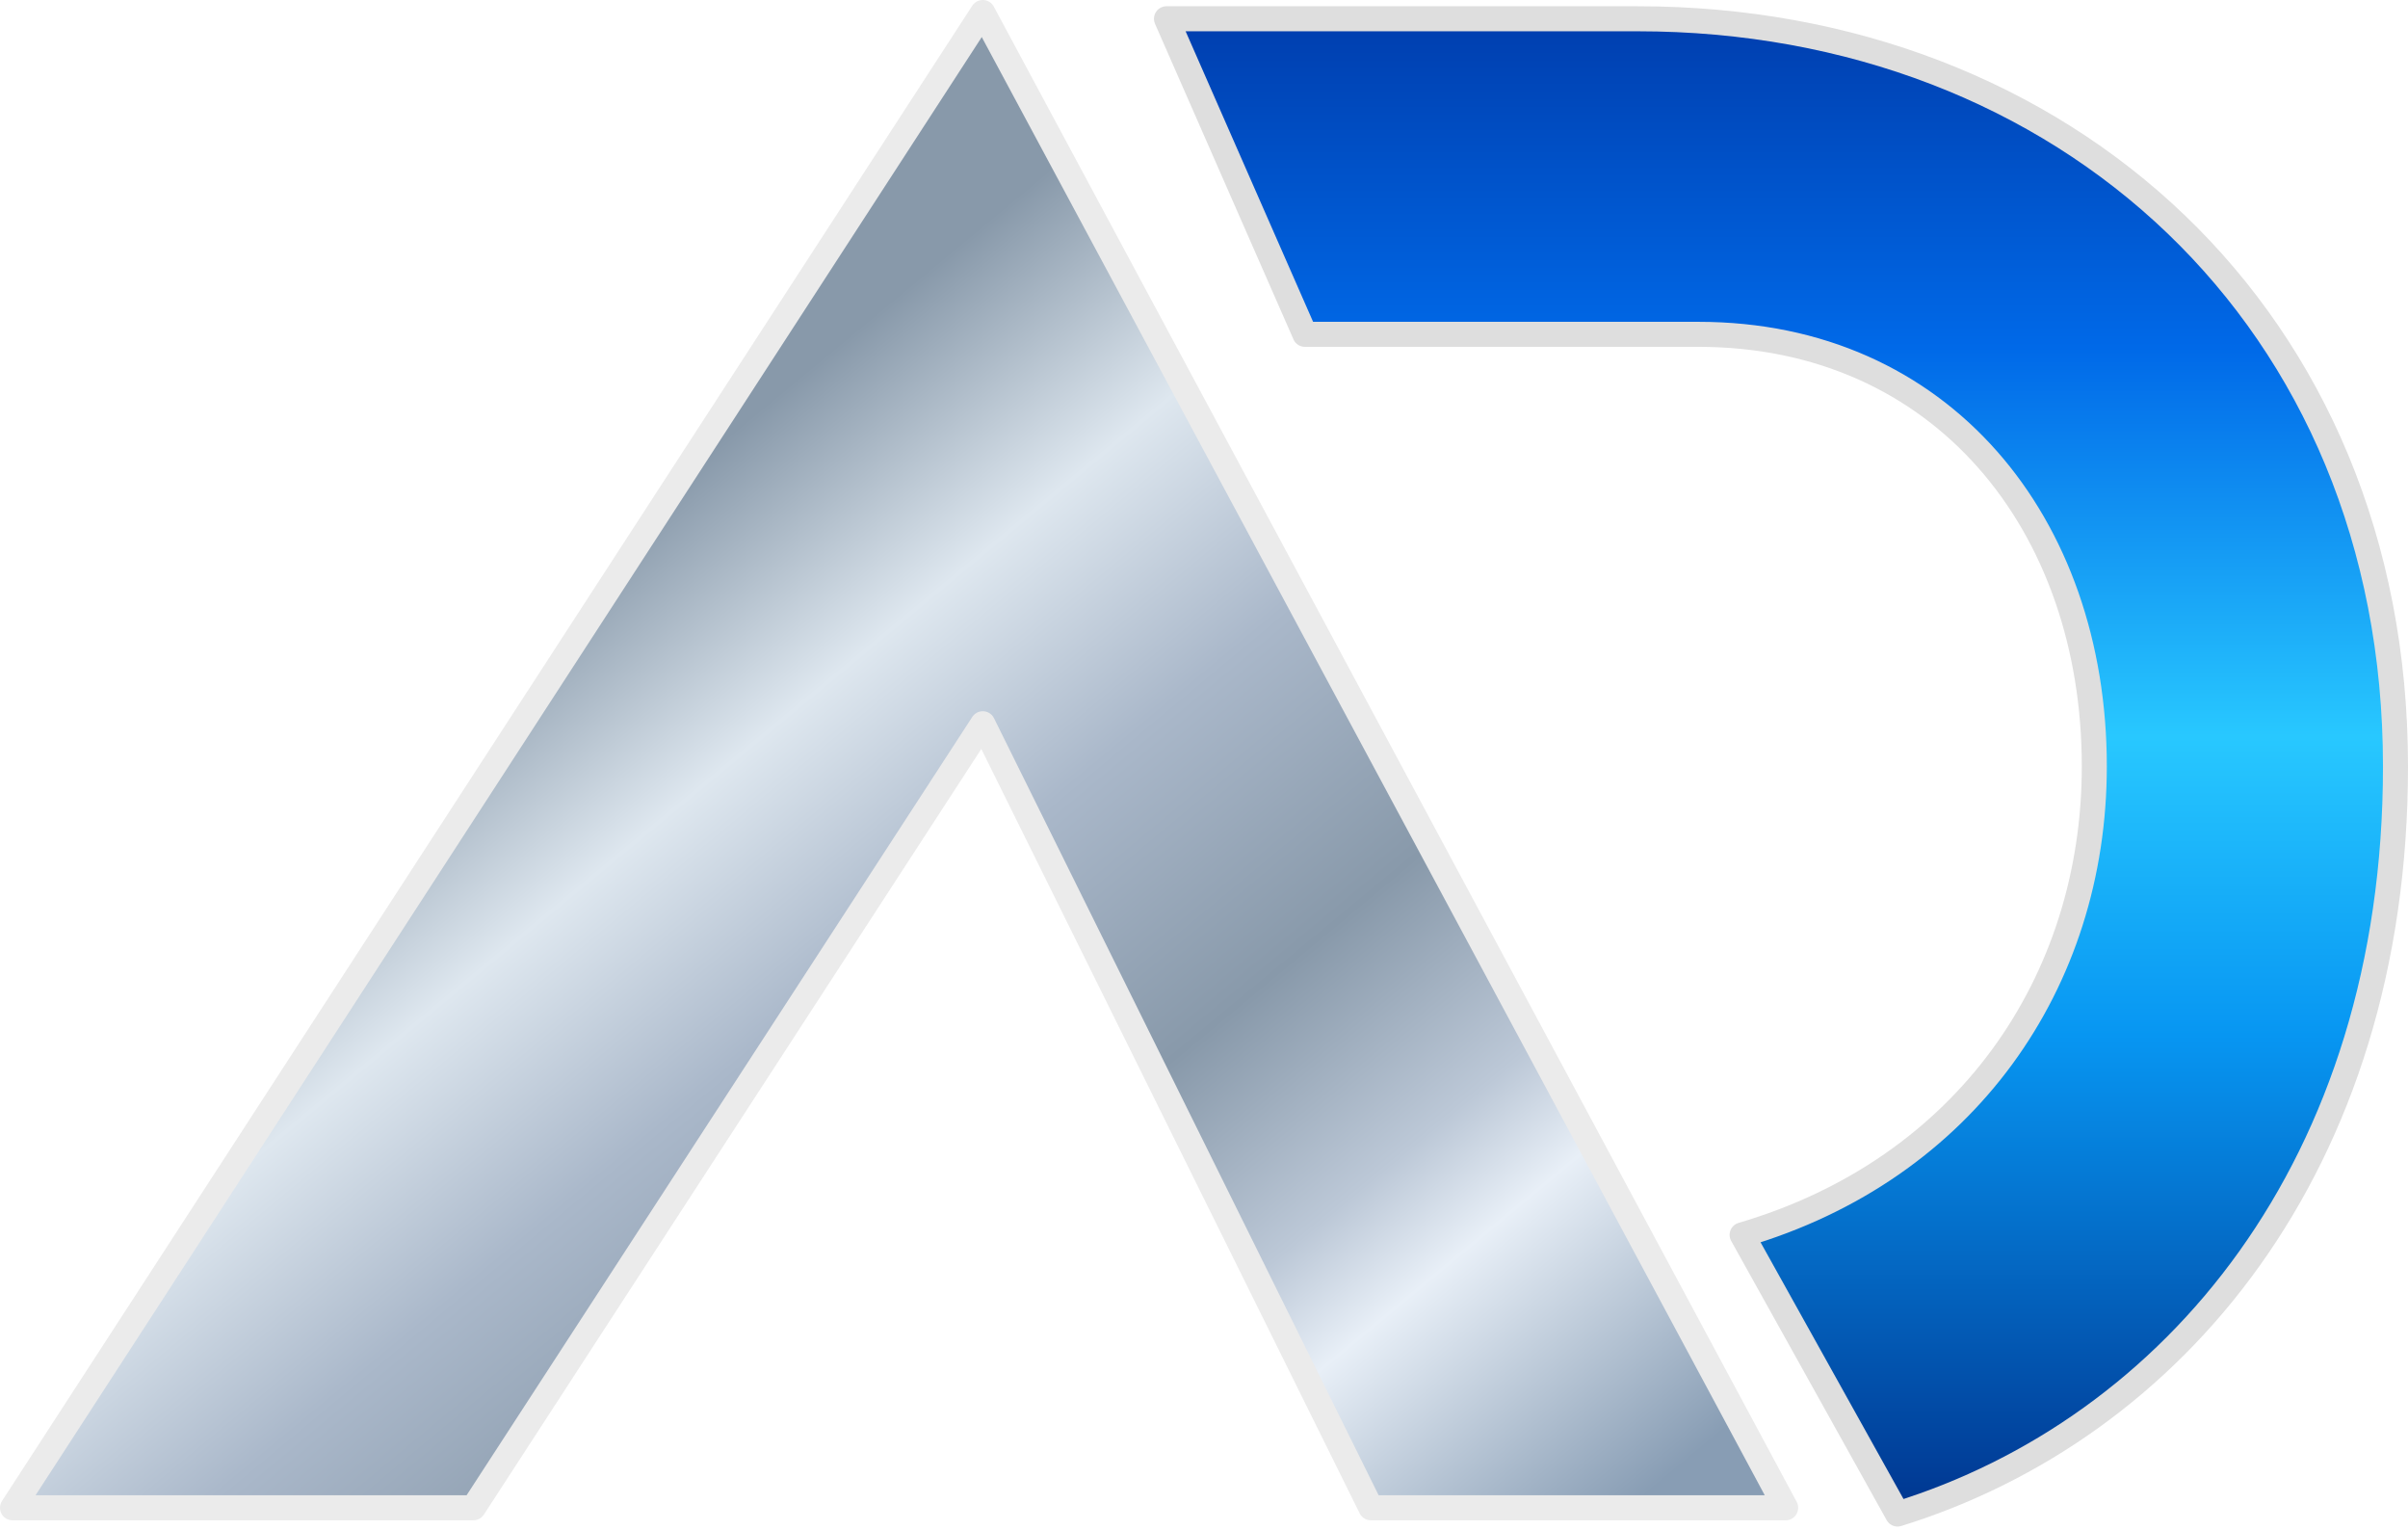
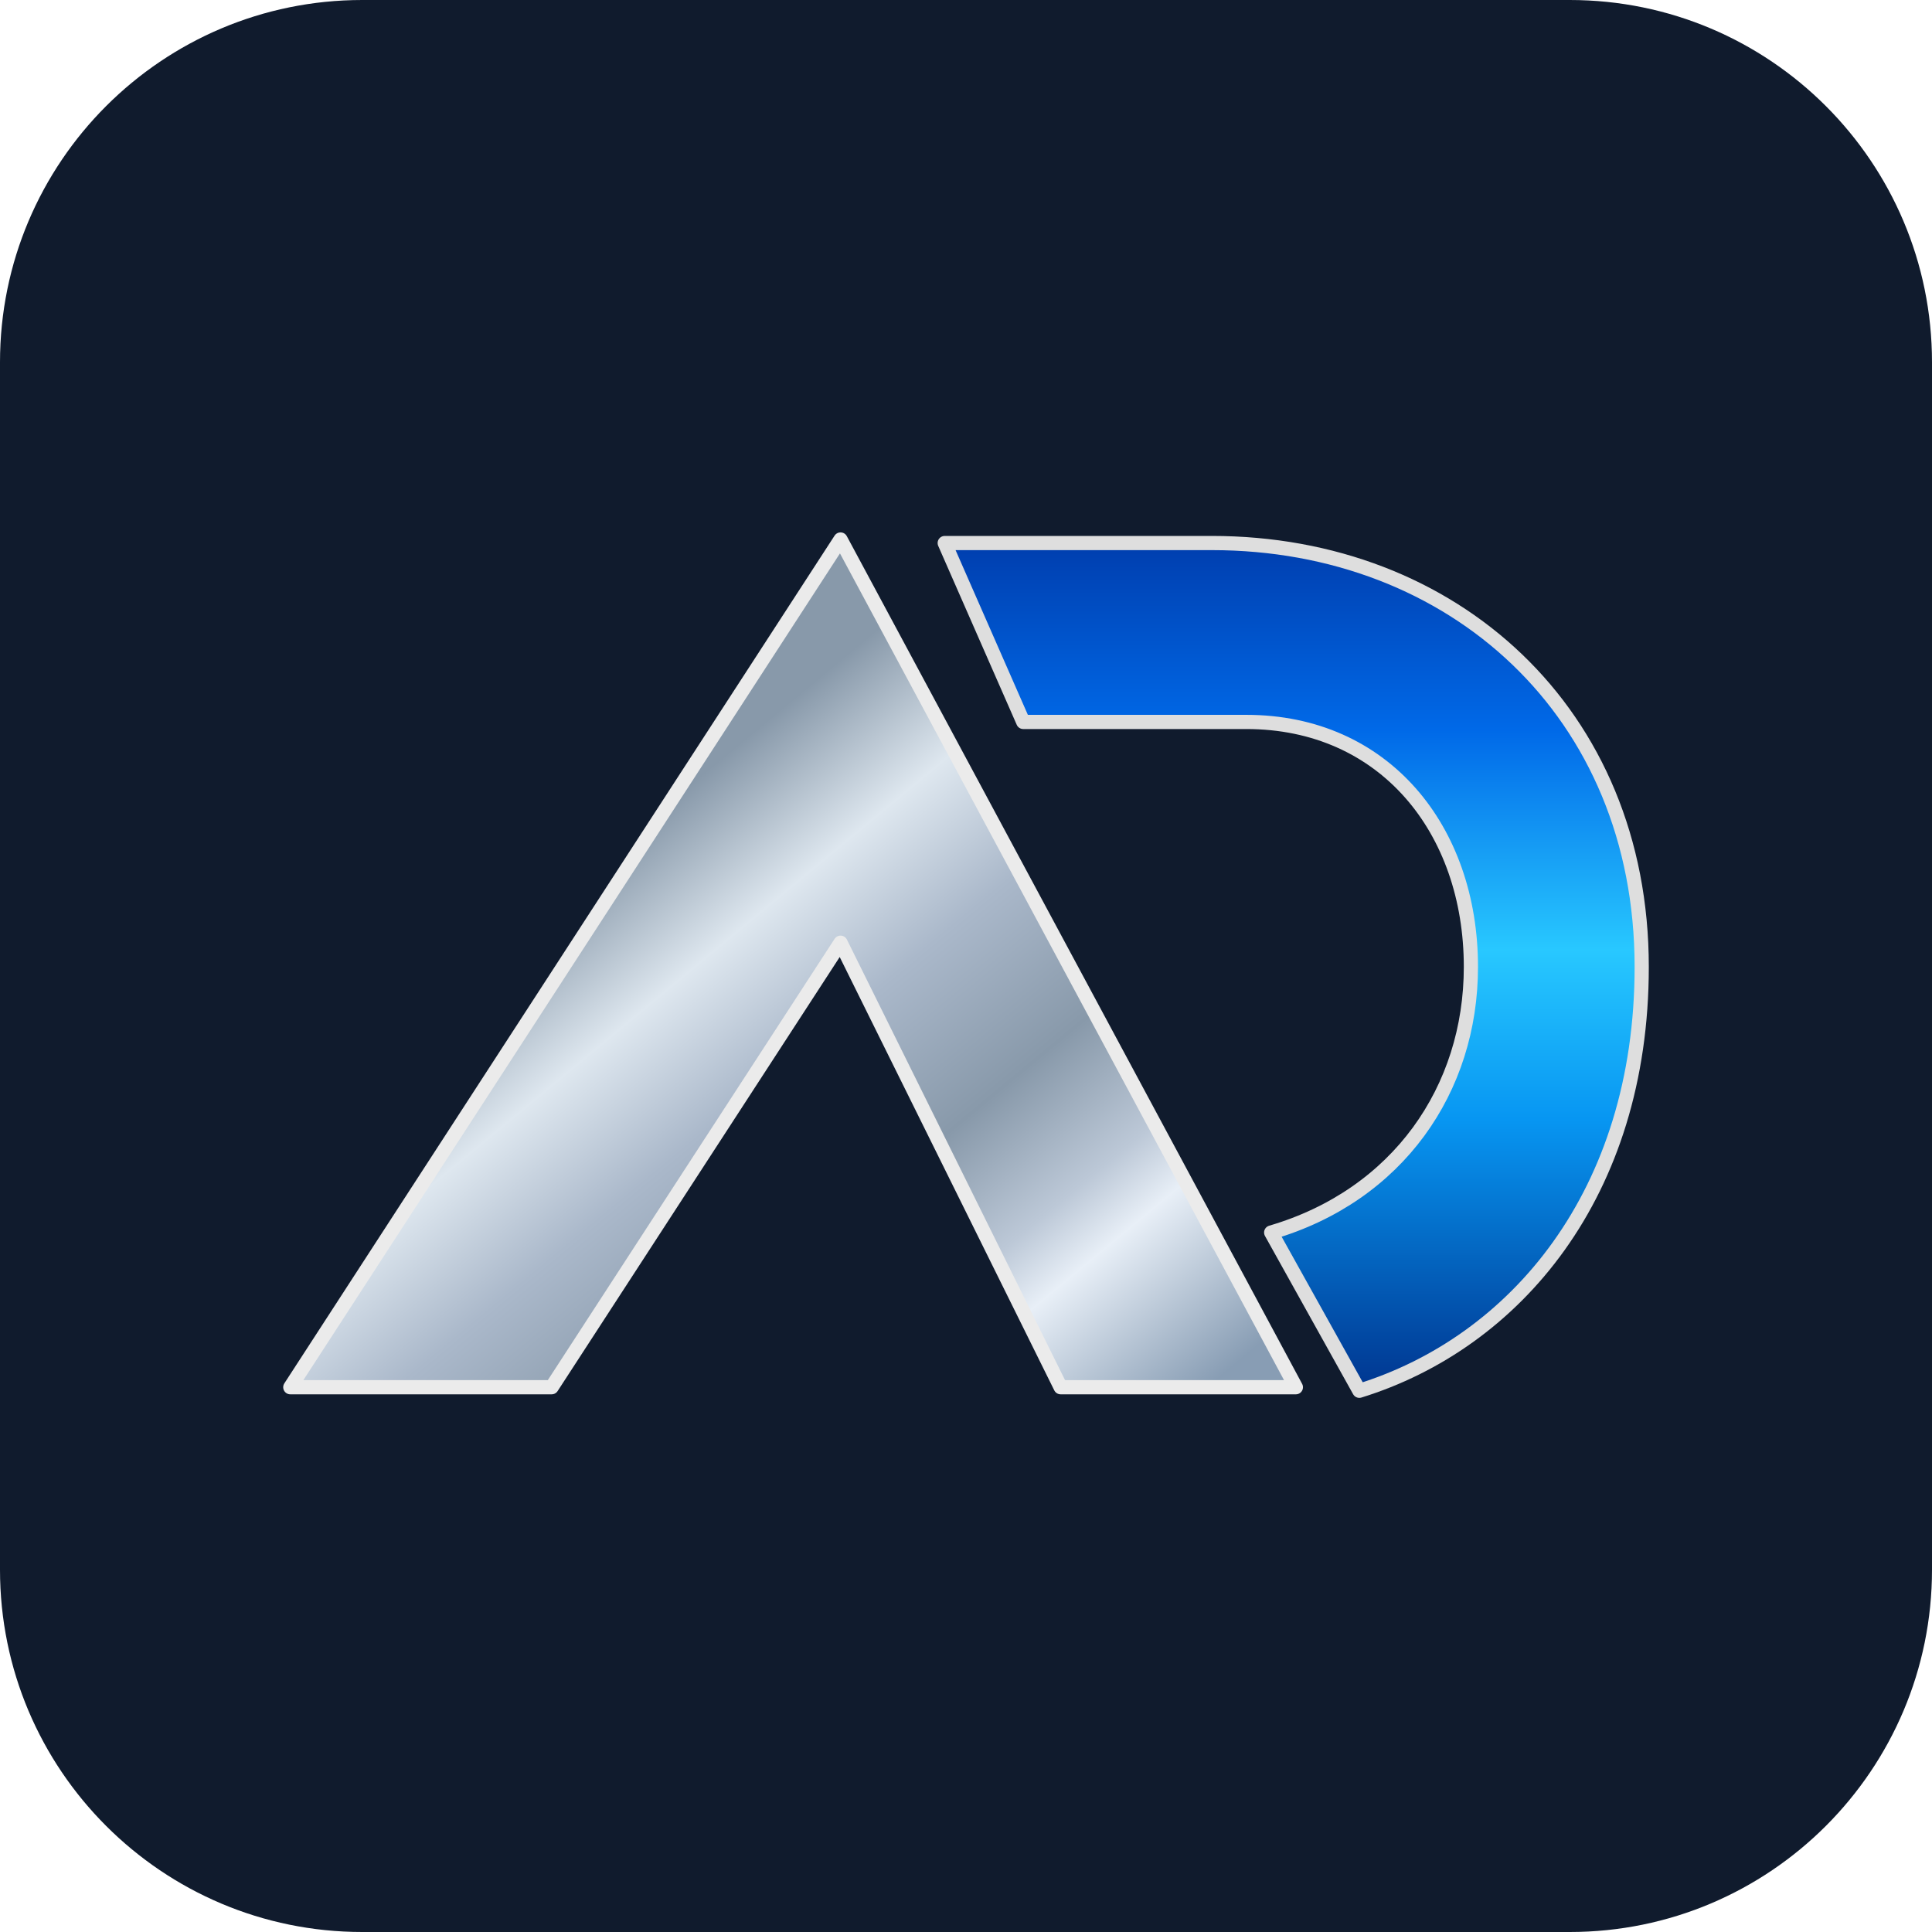
- <svg xmlns="http://www.w3.org/2000/svg" width="770" height="489" viewBox="0 0 770 489" fill="none">
-   <path d="M373 6H523.676C659.595 6 766 101.445 766 245C766 373.036 694.545 456.841 606.781 484L557.073 394.763C628.528 373.812 669.692 314.062 669.692 245C669.692 167.403 620.761 106.877 543.093 106.877H417.271L373 6Z" fill="url(#paint0_linear_122_59)" stroke="#DEDEDE" stroke-width="8" stroke-linejoin="round" />
-   <path d="M314.26 4L4 482H151.373L314.26 231.36L438.364 482H571L314.26 4Z" fill="url(#paint1_linear_122_59)" stroke="#EBEBEB" stroke-width="8" stroke-linejoin="round" />
+ <svg xmlns="http://www.w3.org/2000/svg" width="512" height="512" viewBox="0 0 512 512">
  <defs>
-     <linearGradient id="paint0_linear_122_59" x1="569.5" y1="6" x2="569.5" y2="484" gradientUnits="userSpaceOnUse">
+     <linearGradient id="g0" x1="569.5" y1="6" x2="569.5" y2="484" gradientUnits="userSpaceOnUse">
      <stop stop-color="#003EAE" />
      <stop offset="0.22" stop-color="#0069E8" />
      <stop offset="0.48" stop-color="#28C8FF" />
      <stop offset="0.68" stop-color="#0796F2" />
      <stop offset="1" stop-color="#00358F" />
    </linearGradient>
-     <linearGradient id="paint1_linear_122_59" x1="37" y1="302" x2="322.882" y2="646.551" gradientUnits="userSpaceOnUse">
+     <linearGradient id="g1" x1="37" y1="302" x2="322.882" y2="646.551" gradientUnits="userSpaceOnUse">
      <stop stop-color="#8899AA" />
      <stop offset="0.18" stop-color="#DEE7EF" />
      <stop offset="0.348" stop-color="#AAB8CA" />
      <stop offset="0.545" stop-color="#8899AA" />
      <stop offset="0.702" stop-color="#BCC8D7" />
      <stop offset="0.783" stop-color="#E8EFF7" />
      <stop offset="1" stop-color="#889DB4" />
    </linearGradient>
  </defs>
+   <rect width="512" height="512" rx="96" fill="#101B2D" />
+   <g transform="translate(75.05 141.09) scale(0.47)">
+     <path d="M373 6H523.676C659.595 6 766 101.445 766 245C766 373.036 694.545 456.841 606.781 484L557.073 394.763C628.528 373.812 669.692 314.062 669.692 245C669.692 167.403 620.761 106.877 543.093 106.877H417.271L373 6Z" fill="url(#g0)" stroke="#DEDEDE" stroke-width="8" stroke-linejoin="round" />
+     <path d="M314.26 4L4 482H151.373L314.26 231.36L438.364 482H571L314.26 4Z" fill="url(#g1)" stroke="#EBEBEB" stroke-width="8" stroke-linejoin="round" />
+   </g>
</svg>
